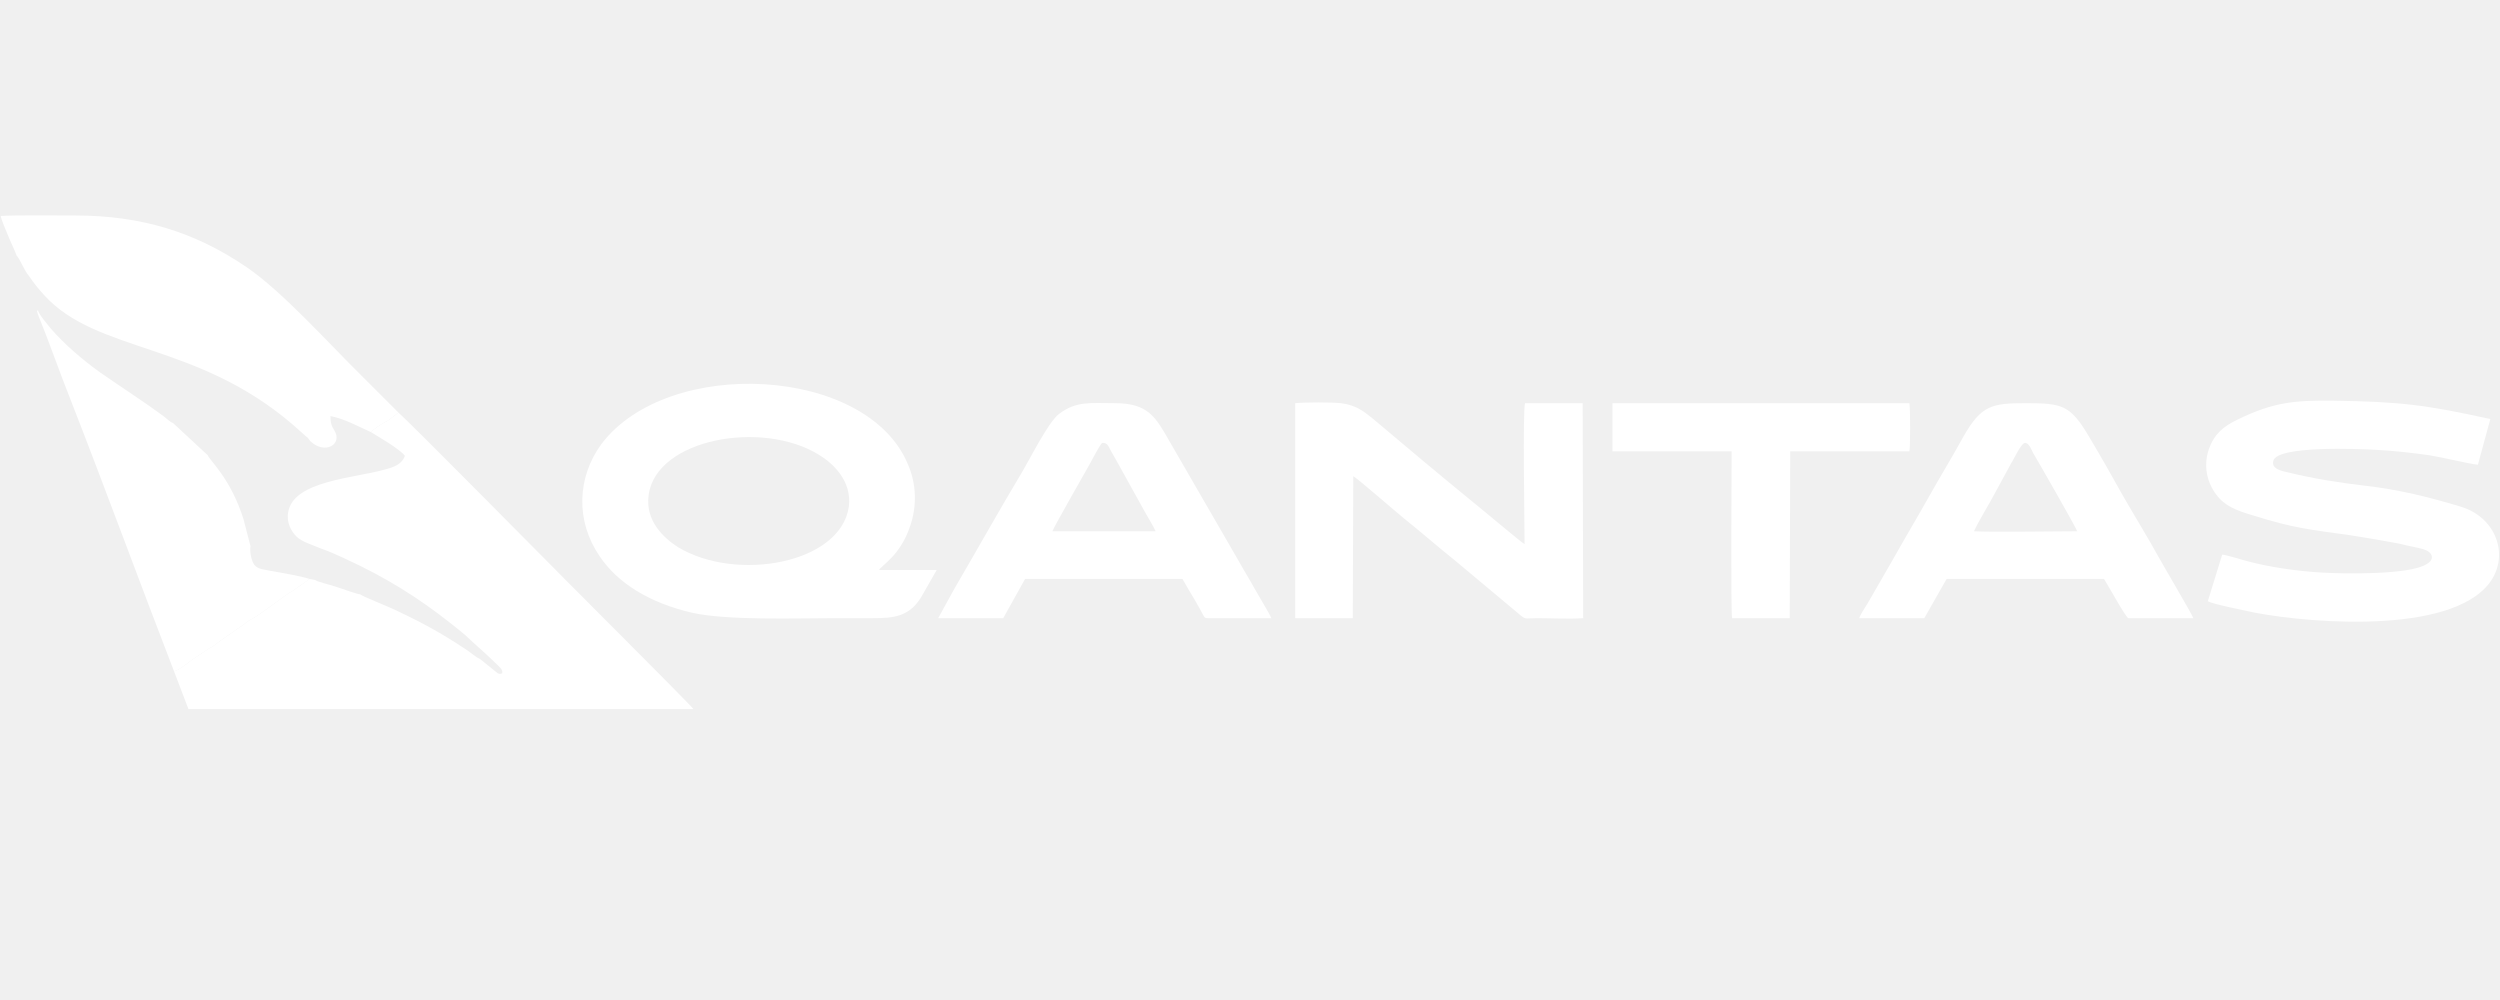
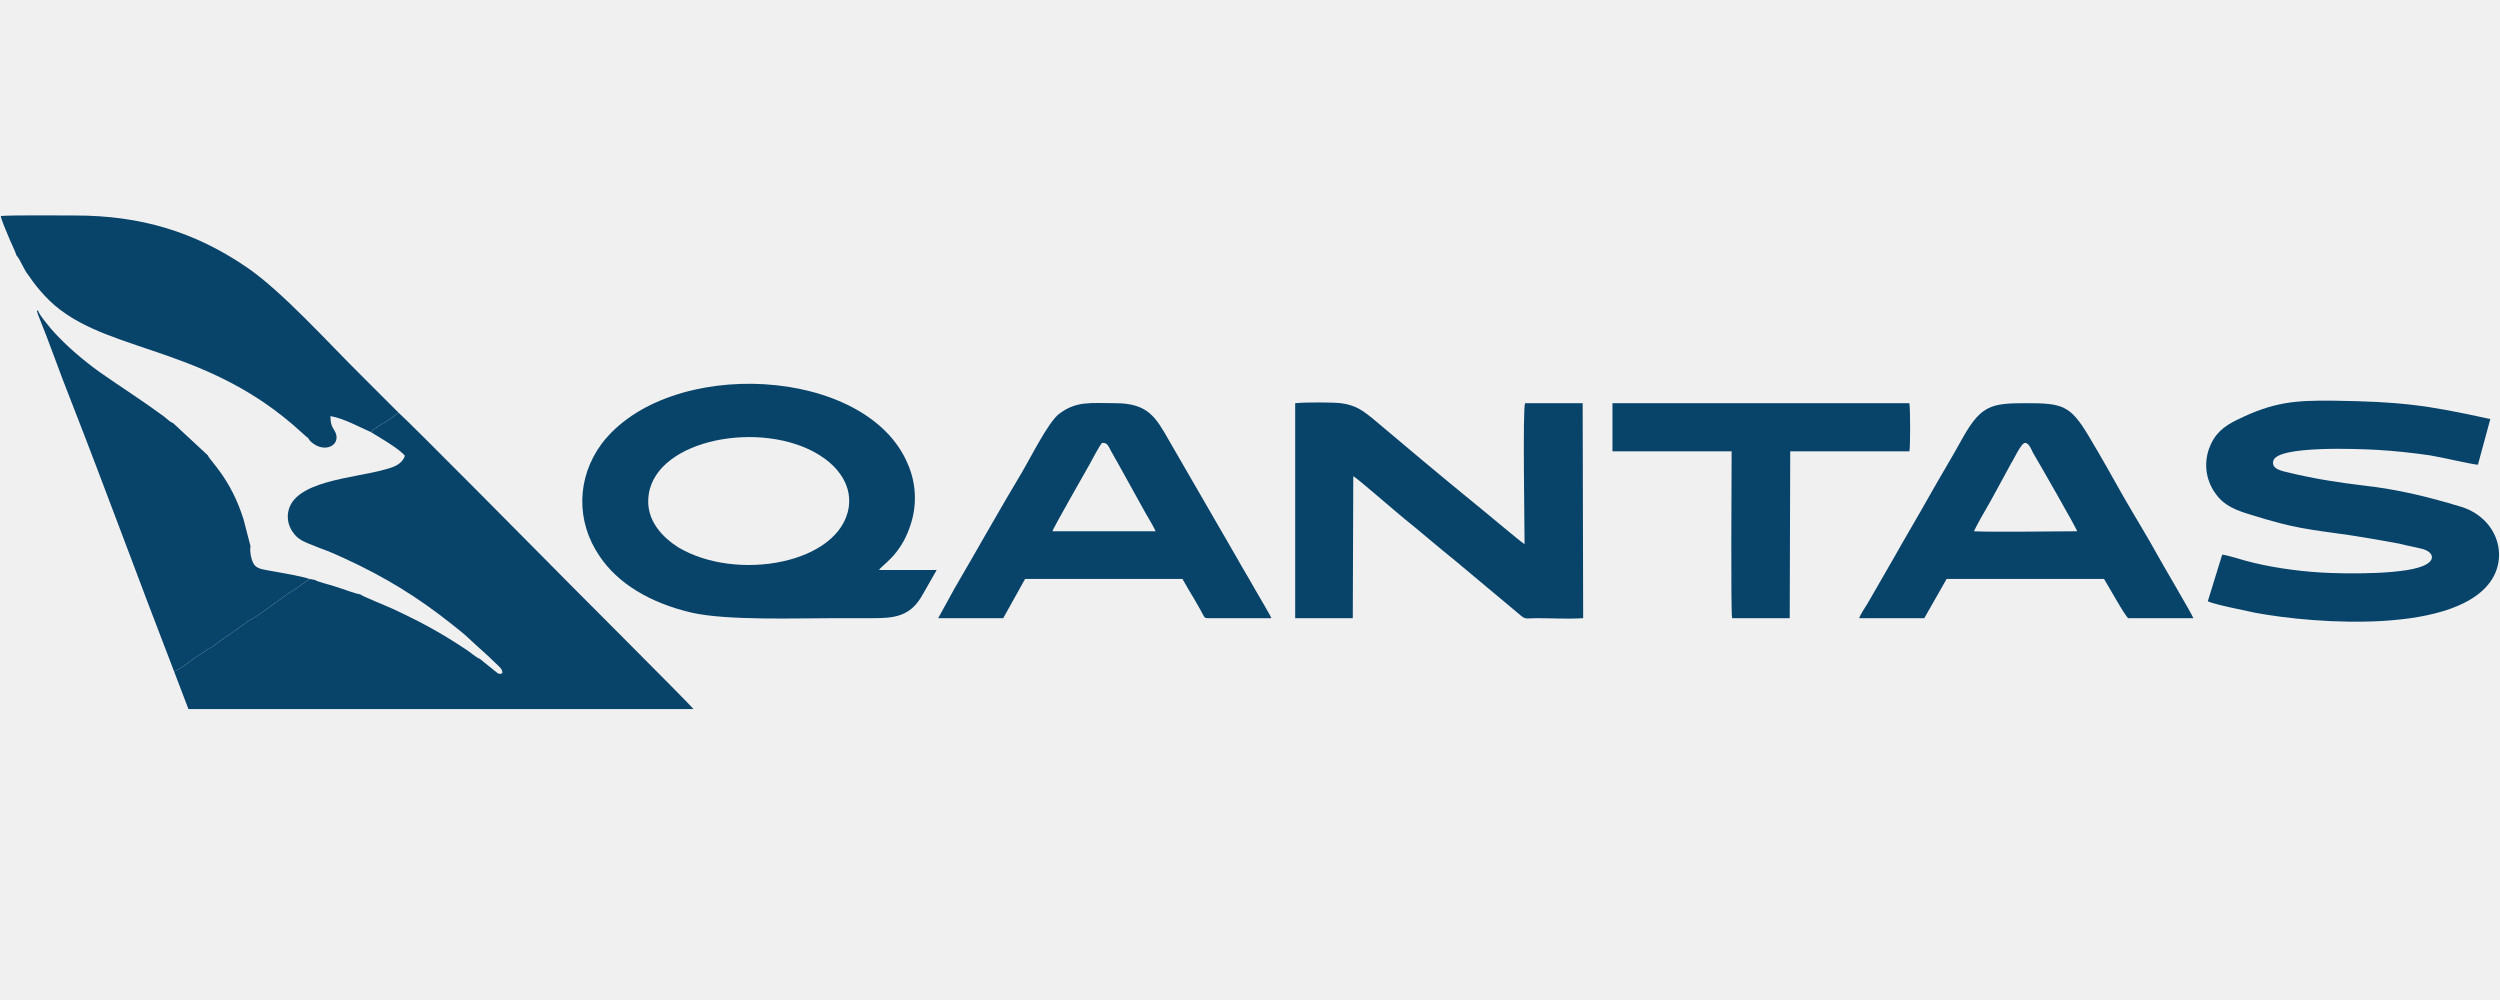
<svg xmlns="http://www.w3.org/2000/svg" xml:space="preserve" width="125px" height="50px" version="1.1" shape-rendering="geometricPrecision" text-rendering="geometricPrecision" image-rendering="optimizeQuality" fill-rule="evenodd" clip-rule="evenodd" viewBox="0 0 5032 2014">
  <defs>
    <clipPath id="id0">
      <path d="M0 2014l5032 0 0 -2014 -5032 0 0 2014z" />
    </clipPath>
  </defs>
  <g id="Vrstva_x0020_1">
    <g>
  </g>
    <g clip-path="url(#id0)">
      <g>
        <g id="_2724476097504">
-           <path fill="white" d="M1708 1021c-17,114 -226,152 -344,81 -28,-18 -67,-53 -59,-106 16,-112 228,-151 343,-80 28,17 67,53 60,105l0 0zm177 127l-116 0c4,-9 42,-28 62,-87 15,-42 13,-87 -4,-126 -82,-198 -483,-218 -617,-41 -50,68 -52,156 -4,226 36,54 100,94 186,114 71,16 210,11 288,11 25,0 50,0 75,0 43,0 77,-2 102,-48l28 -49 0 0 0 0z" />
-           <path fill="white" d="M2724 959c9,5 86,72 102,85 35,28 68,57 103,85l128 107c15,13 12,9 37,9 29,0 63,2 93,0l-1 -433 -116 0c-5,11 -1,248 -1,284 -6,-3 -95,-78 -103,-84 -65,-53 -139,-115 -204,-170 -18,-14 -32,-26 -63,-30 -18,-2 -72,-2 -92,0l0 433 116 0 1 -286 0 0 0 0z" />
-           <path fill="white" d="M2118 1070c2,-7 66,-119 75,-135 6,-11 19,-36 25,-43 12,-1 13,8 19,18 4,7 8,14 13,23l51 92c8,15 18,30 25,45l-208 0 0 0 0 0zm-55 96l317 0c8,14 16,28 24,41 4,7 8,14 12,21 9,16 7,17 16,17l127 0c-3,-8 -28,-49 -34,-60 -11,-20 -23,-39 -34,-59l-137 -237c-28,-49 -43,-77 -110,-77 -49,0 -78,-5 -113,22 -21,16 -57,88 -73,115 -45,75 -92,159 -137,236l-33 60 131 0 44 -79 0 0 0 0z" />
-           <path fill="white" d="M3246 909l240 0c0,37 -2,326 1,336l116 0 1 -336 240 0c2,-7 2,-87 0,-97l-598 0 0 97 0 0 0 0z" />
-           <path fill="white" d="M745 870c18,11 58,34 69,48 -6,17 -22,23 -42,28 -59,17 -182,22 -193,85 -4,22 6,39 17,50 12,11 31,16 47,23 17,6 33,13 48,20 85,39 149,79 216,132 12,10 26,20 37,31 18,17 35,31 53,49 5,5 15,12 13,20 -3,1 -5,2 -9,0l-36 -29c-8,-3 -20,-14 -28,-19 -53,-35 -90,-55 -148,-82 -8,-4 -61,-25 -65,-29 -5,0 -36,-11 -45,-14 -21,-7 -41,-11 -46,-15l-11 -2 -34 24c-13,6 -67,50 -85,58 -6,3 -12,9 -17,12l-43 30c0,0 -1,0 -1,1 0,0 0,0 -1,0l-1 2c-1,0 -1,0 -1,0l-12 9c-4,2 -6,3 -9,5l-33 22c-6,5 -28,22 -36,23l29 76 1017 0c-2,-5 -292,-294 -296,-299 0,0 -280,-283 -298,-298l-21 16c-5,3 -14,6 -35,23l0 0 0 0z" />
-           <path fill="white" d="M5014 844c-131,-29 -183,-35 -315,-37 -80,-1 -122,3 -194,38 -29,14 -47,29 -58,60 -11,33 -4,66 15,91 17,23 40,32 74,42 83,26 111,28 196,40 33,5 67,11 99,17 15,4 33,7 48,11 19,6 24,20 7,30 -34,22 -166,20 -214,17 -49,-3 -105,-11 -152,-24 -11,-3 -36,-11 -46,-12l-29 94c11,6 77,19 95,23 122,23 412,44 479,-70 31,-54 3,-124 -66,-144 -63,-19 -123,-34 -193,-42 -51,-6 -102,-14 -151,-26 -13,-3 -37,-7 -32,-24 8,-31 172,-24 208,-22 36,2 72,6 107,11 30,5 78,17 97,19l25 -92 0 0z" />
-           <path fill="white" d="M32 515c3,2 10,16 12,20 4,8 8,15 13,21 10,15 20,27 31,39 106,116 305,93 500,260l27 24c6,4 5,6 9,10 29,27 65,6 48,-22 -6,-9 -8,-16 -8,-29 28,5 58,22 81,32 21,-17 30,-20 35,-23l21 -16 -75 -75c-65,-64 -160,-170 -231,-218 -104,-71 -213,-104 -345,-104 -32,0 -125,-1 -150,1 1,7 11,31 15,40 5,13 13,28 17,40l0 0 0 0z" />
-           <path fill="white" d="M3974 1070c7,-15 16,-30 25,-46 9,-15 16,-29 25,-45 8,-15 17,-31 25,-46 5,-7 20,-41 28,-41 8,0 13,14 16,20 12,20 87,151 89,158l-6 0c-49,0 -160,2 -202,0l0 0 0 0zm-55 96l317 0c6,9 44,78 49,79l131 0c-4,-10 -63,-110 -70,-123 -22,-40 -48,-82 -71,-122 -23,-41 -46,-82 -70,-122 -37,-62 -53,-66 -126,-66 -69,0 -90,4 -126,67 -23,42 -47,81 -70,122 -23,41 -47,81 -70,122l-53 92c-5,8 -15,23 -17,30l131 0 45 -79 0 0 0 0z" />
-           <path fill="white" d="M349 1352c8,-1 30,-18 36,-23l33 -22c4,-2 5,-3 9,-5l12 -9c0,0 0,0 1,0l1 -2c1,0 1,0 1,0 0,-1 1,-1 1,-1l43 -30c5,-3 11,-9 17,-12 18,-8 72,-52 85,-58l34 -24c-18,-6 -55,-12 -77,-16 -14,-3 -26,-3 -34,-12 -6,-8 -10,-26 -8,-38l-14 -54c-26,-83 -68,-118 -72,-129l-70 -65c-6,-2 -13,-9 -18,-13 -42,-31 -86,-59 -129,-89 -36,-26 -70,-55 -99,-88 -6,-8 -24,-28 -26,-37 -4,3 -2,-1 -1,5 0,0 1,4 2,6 22,54 43,115 65,170 70,179 138,365 208,546l0 0 0 0z" />
+           <path fill="#08436A" d="M1708 1021c-17,114 -226,152 -344,81 -28,-18 -67,-53 -59,-106 16,-112 228,-151 343,-80 28,17 67,53 60,105l0 0zm177 127l-116 0c4,-9 42,-28 62,-87 15,-42 13,-87 -4,-126 -82,-198 -483,-218 -617,-41 -50,68 -52,156 -4,226 36,54 100,94 186,114 71,16 210,11 288,11 25,0 50,0 75,0 43,0 77,-2 102,-48l28 -49 0 0 0 0z" />
+           <path fill="#08436A" d="M2724 959c9,5 86,72 102,85 35,28 68,57 103,85l128 107c15,13 12,9 37,9 29,0 63,2 93,0l-1 -433 -116 0c-5,11 -1,248 -1,284 -6,-3 -95,-78 -103,-84 -65,-53 -139,-115 -204,-170 -18,-14 -32,-26 -63,-30 -18,-2 -72,-2 -92,0l0 433 116 0 1 -286 0 0 0 0z" />
+           <path fill="#08436A" d="M2118 1070c2,-7 66,-119 75,-135 6,-11 19,-36 25,-43 12,-1 13,8 19,18 4,7 8,14 13,23l51 92c8,15 18,30 25,45l-208 0 0 0 0 0zm-55 96l317 0c8,14 16,28 24,41 4,7 8,14 12,21 9,16 7,17 16,17l127 0c-3,-8 -28,-49 -34,-60 -11,-20 -23,-39 -34,-59l-137 -237c-28,-49 -43,-77 -110,-77 -49,0 -78,-5 -113,22 -21,16 -57,88 -73,115 -45,75 -92,159 -137,236l-33 60 131 0 44 -79 0 0 0 0z" />
+           <path fill="#08436A" d="M3246 909l240 0c0,37 -2,326 1,336l116 0 1 -336 240 0c2,-7 2,-87 0,-97l-598 0 0 97 0 0 0 0z" />
+           <path fill="#08436A" d="M745 870c18,11 58,34 69,48 -6,17 -22,23 -42,28 -59,17 -182,22 -193,85 -4,22 6,39 17,50 12,11 31,16 47,23 17,6 33,13 48,20 85,39 149,79 216,132 12,10 26,20 37,31 18,17 35,31 53,49 5,5 15,12 13,20 -3,1 -5,2 -9,0l-36 -29c-8,-3 -20,-14 -28,-19 -53,-35 -90,-55 -148,-82 -8,-4 -61,-25 -65,-29 -5,0 -36,-11 -45,-14 -21,-7 -41,-11 -46,-15l-11 -2 -34 24c-13,6 -67,50 -85,58 -6,3 -12,9 -17,12l-43 30c0,0 -1,0 -1,1 0,0 0,0 -1,0l-1 2c-1,0 -1,0 -1,0l-12 9c-4,2 -6,3 -9,5l-33 22c-6,5 -28,22 -36,23l29 76 1017 0c-2,-5 -292,-294 -296,-299 0,0 -280,-283 -298,-298l-21 16c-5,3 -14,6 -35,23l0 0 0 0z" />
+           <path fill="#08436A" d="M5014 844c-131,-29 -183,-35 -315,-37 -80,-1 -122,3 -194,38 -29,14 -47,29 -58,60 -11,33 -4,66 15,91 17,23 40,32 74,42 83,26 111,28 196,40 33,5 67,11 99,17 15,4 33,7 48,11 19,6 24,20 7,30 -34,22 -166,20 -214,17 -49,-3 -105,-11 -152,-24 -11,-3 -36,-11 -46,-12l-29 94c11,6 77,19 95,23 122,23 412,44 479,-70 31,-54 3,-124 -66,-144 -63,-19 -123,-34 -193,-42 -51,-6 -102,-14 -151,-26 -13,-3 -37,-7 -32,-24 8,-31 172,-24 208,-22 36,2 72,6 107,11 30,5 78,17 97,19l25 -92 0 0z" />
+           <path fill="#08436A" d="M32 515c3,2 10,16 12,20 4,8 8,15 13,21 10,15 20,27 31,39 106,116 305,93 500,260l27 24c6,4 5,6 9,10 29,27 65,6 48,-22 -6,-9 -8,-16 -8,-29 28,5 58,22 81,32 21,-17 30,-20 35,-23l21 -16 -75 -75c-65,-64 -160,-170 -231,-218 -104,-71 -213,-104 -345,-104 -32,0 -125,-1 -150,1 1,7 11,31 15,40 5,13 13,28 17,40l0 0 0 0z" />
+           <path fill="#08436A" d="M3974 1070c7,-15 16,-30 25,-46 9,-15 16,-29 25,-45 8,-15 17,-31 25,-46 5,-7 20,-41 28,-41 8,0 13,14 16,20 12,20 87,151 89,158l-6 0c-49,0 -160,2 -202,0l0 0 0 0zm-55 96l317 0c6,9 44,78 49,79l131 0c-4,-10 -63,-110 -70,-123 -22,-40 -48,-82 -71,-122 -23,-41 -46,-82 -70,-122 -37,-62 -53,-66 -126,-66 -69,0 -90,4 -126,67 -23,42 -47,81 -70,122 -23,41 -47,81 -70,122l-53 92c-5,8 -15,23 -17,30l131 0 45 -79 0 0 0 0z" />
+           <path fill="#08436A" d="M349 1352c8,-1 30,-18 36,-23l33 -22c4,-2 5,-3 9,-5l12 -9c0,0 0,0 1,0l1 -2c1,0 1,0 1,0 0,-1 1,-1 1,-1l43 -30c5,-3 11,-9 17,-12 18,-8 72,-52 85,-58l34 -24c-18,-6 -55,-12 -77,-16 -14,-3 -26,-3 -34,-12 -6,-8 -10,-26 -8,-38l-14 -54c-26,-83 -68,-118 -72,-129l-70 -65c-6,-2 -13,-9 -18,-13 -42,-31 -86,-59 -129,-89 -36,-26 -70,-55 -99,-88 -6,-8 -24,-28 -26,-37 -4,3 -2,-1 -1,5 0,0 1,4 2,6 22,54 43,115 65,170 70,179 138,365 208,546l0 0 0 0z" />
        </g>
      </g>
    </g>
    <polygon fill="none" points="0,2014 5032,2014 5032,0 0,0 " />
  </g>
</svg>
